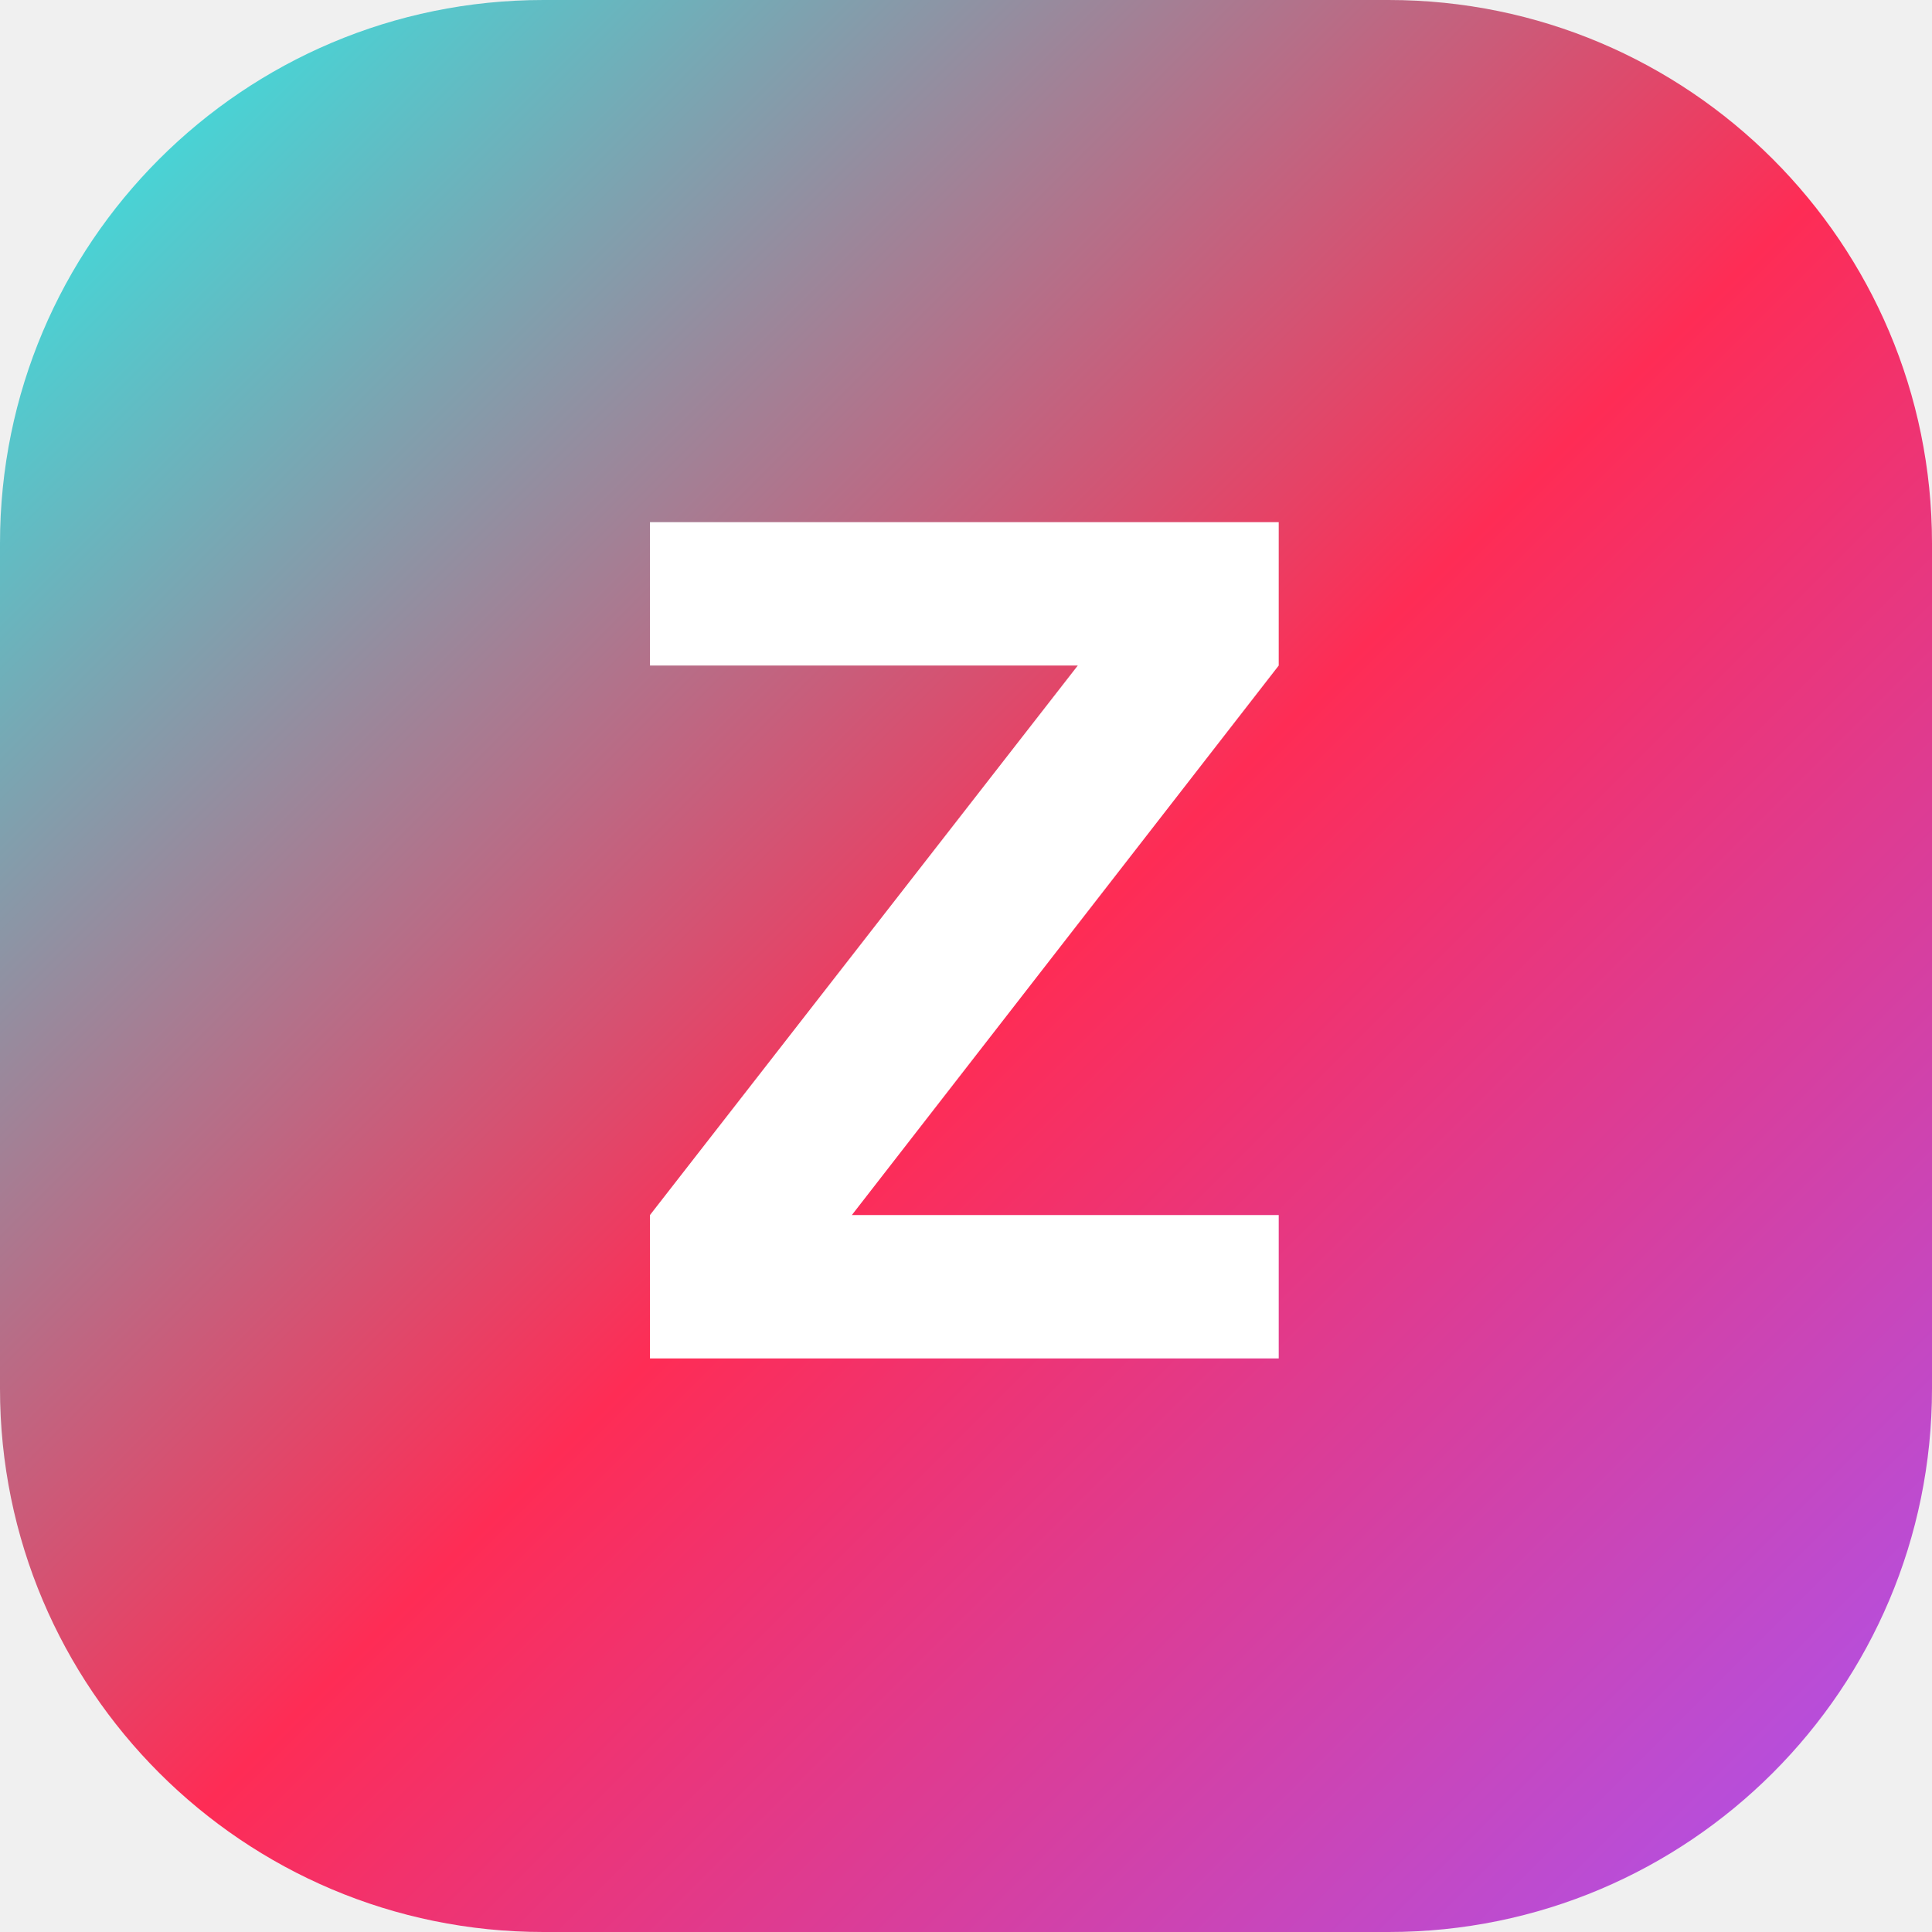
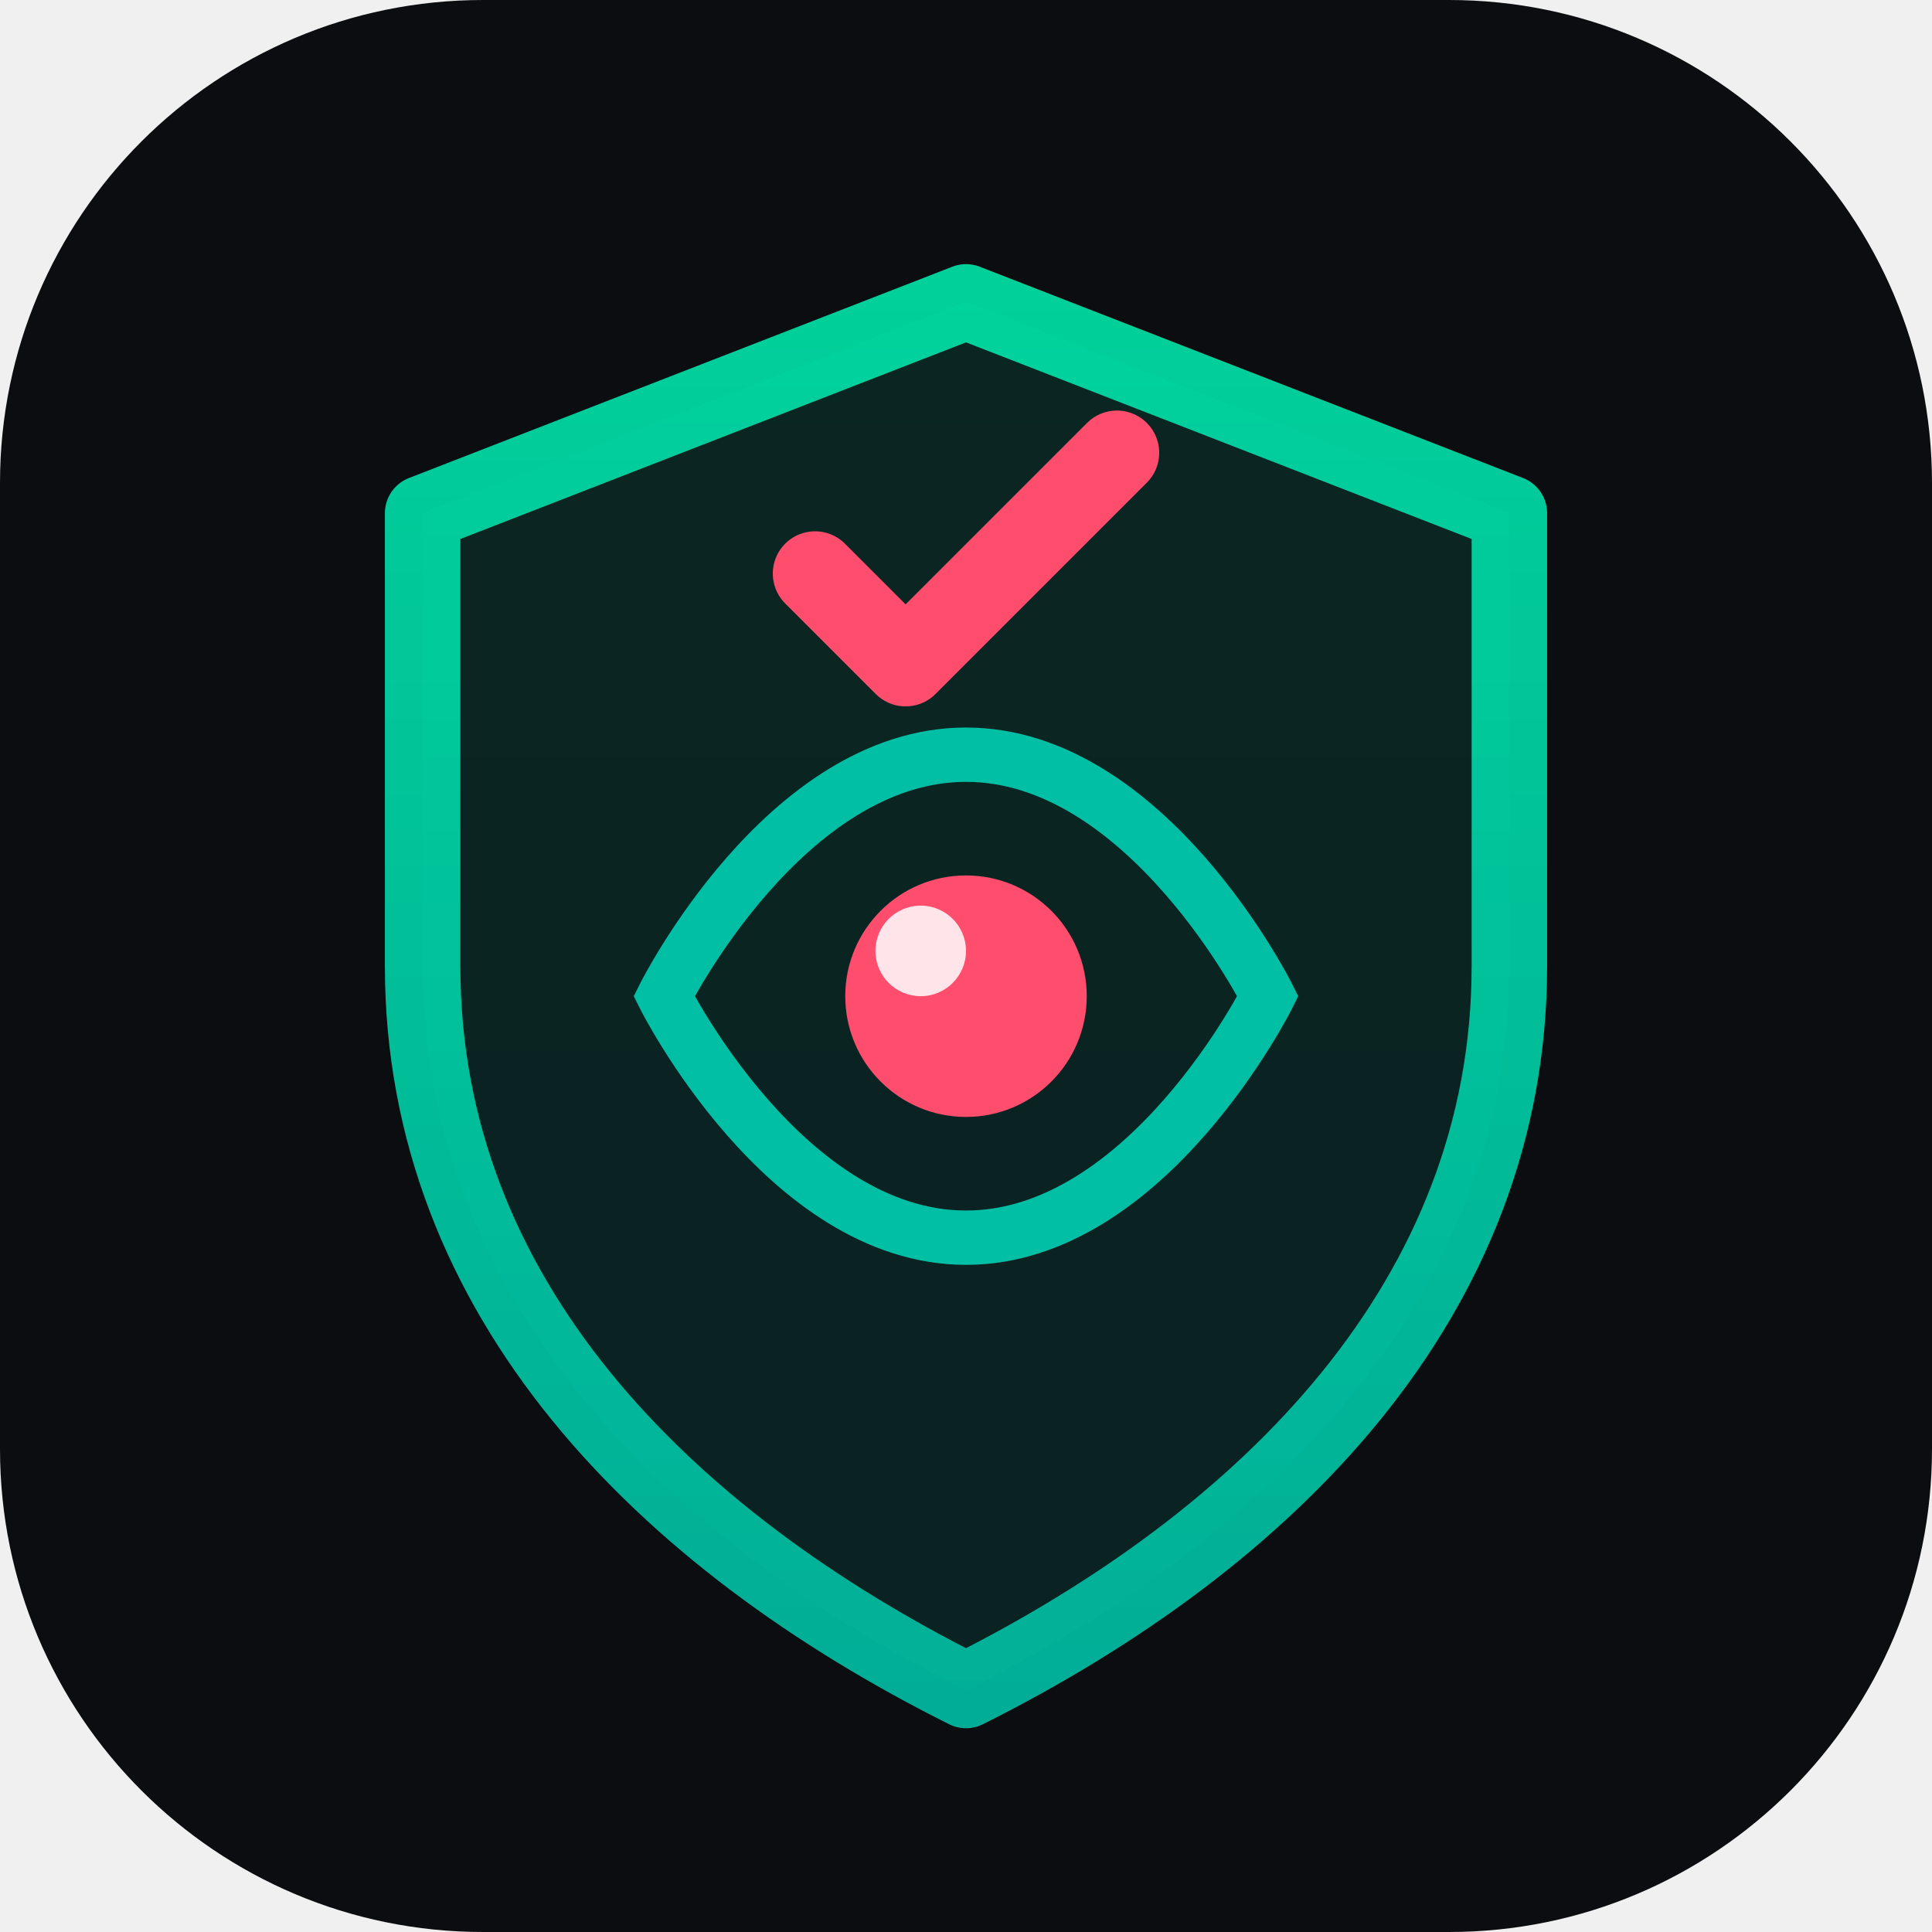
<svg xmlns="http://www.w3.org/2000/svg" viewBox="0 0 64 64">
  <defs>
    <linearGradient id="g" x1="0" y1="0" x2="1" y2="1">
-       <stop offset="0%" stop-color="#25f4ee" />
-       <stop offset="52%" stop-color="#fe2c55" />
+       <stop offset="0%" stop-color="#00E5A8" />
+       <stop offset="50%" stop-color="#25f4ee" />
      <stop offset="100%" stop-color="#a855f7" />
    </linearGradient>
+     <linearGradient id="s" x1="0" y1="0" x2="0" y2="1">
+       <stop offset="0%" stop-color="#00E5A8" />
+       <stop offset="100%" stop-color="#00BFA5" />
+     </linearGradient>
  </defs>
-   <rect width="64" height="64" rx="18" fill="url(#g)" />
-   <text x="32" y="45" font-family="Helvetica, Arial, sans-serif" font-size="38" font-weight="700" fill="#ffffff" text-anchor="middle">Z</text>
+   <rect width="64" height="64" rx="16" fill="#0B0D10" />
+   <path d="M32,10 L50,17 L50,32 C50,43 42,51 32,56 C22,51 14,43 14,32 L14,17 Z" fill="none" stroke="url(#s)" stroke-width="2.5" stroke-linejoin="round" opacity="0.9" />
+   <path d="M32,10 L50,17 L50,32 C50,43 42,51 32,56 C22,51 14,43 14,32 L14,17 Z" fill="url(#s)" opacity="0.12" />
+   <path d="M22,33 C22,33 26,25 32,25 C38,25 42,33 42,33 C42,33 38,41 32,41 C26,41 22,33 22,33 Z" fill="none" stroke="#00BFA5" stroke-width="1.8" stroke-linecap="round" />
+   <circle cx="32" cy="33" r="4" fill="#FF4D6D" />
+   <circle cx="30.5" cy="31.5" r="1.5" fill="#fff" opacity="0.85" />
+   <path d="M27,19 L30,22 L37,15" fill="none" stroke="#FF4D6D" stroke-width="2.8" stroke-linecap="round" stroke-linejoin="round" />
</svg>
